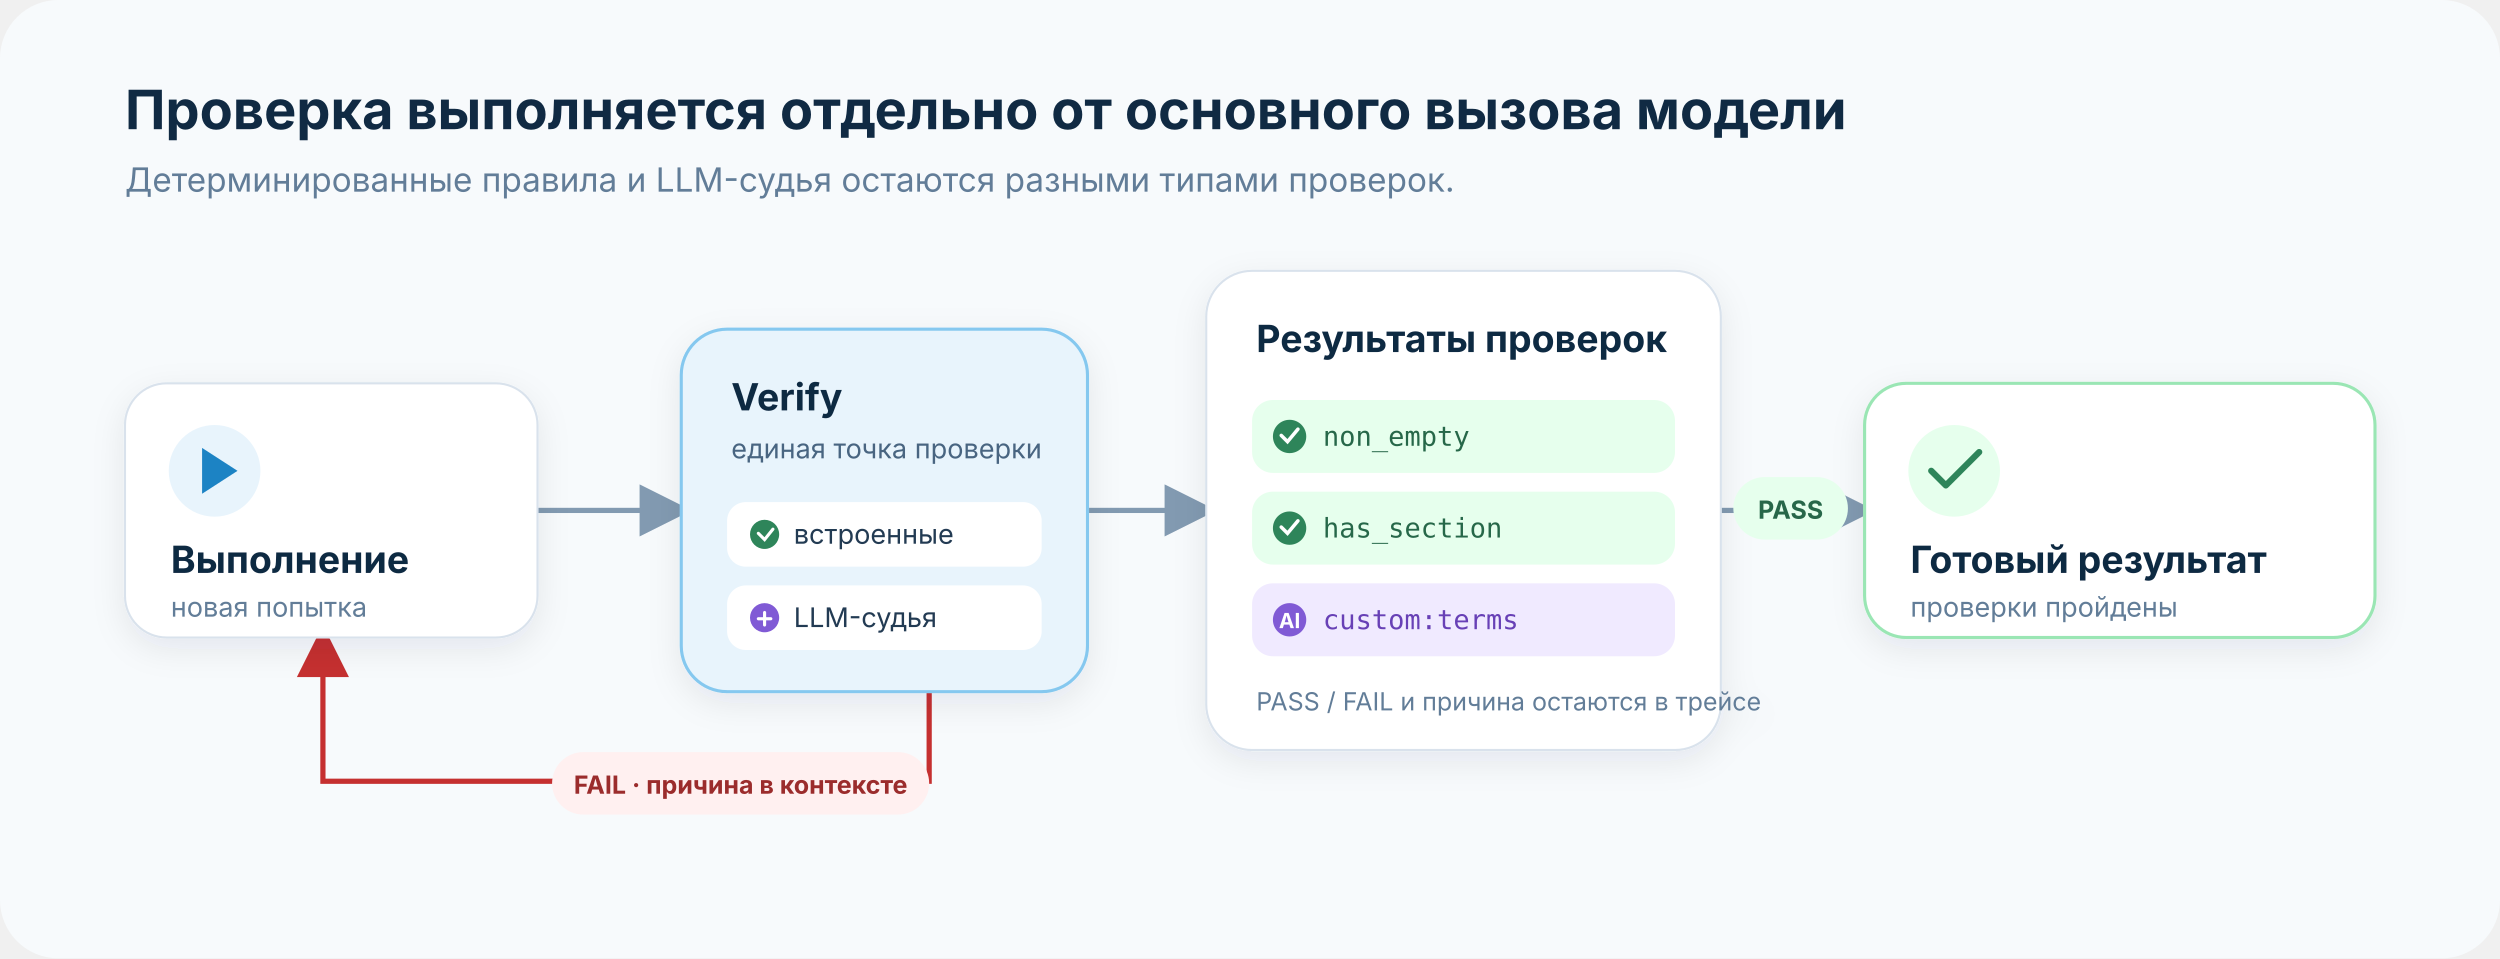
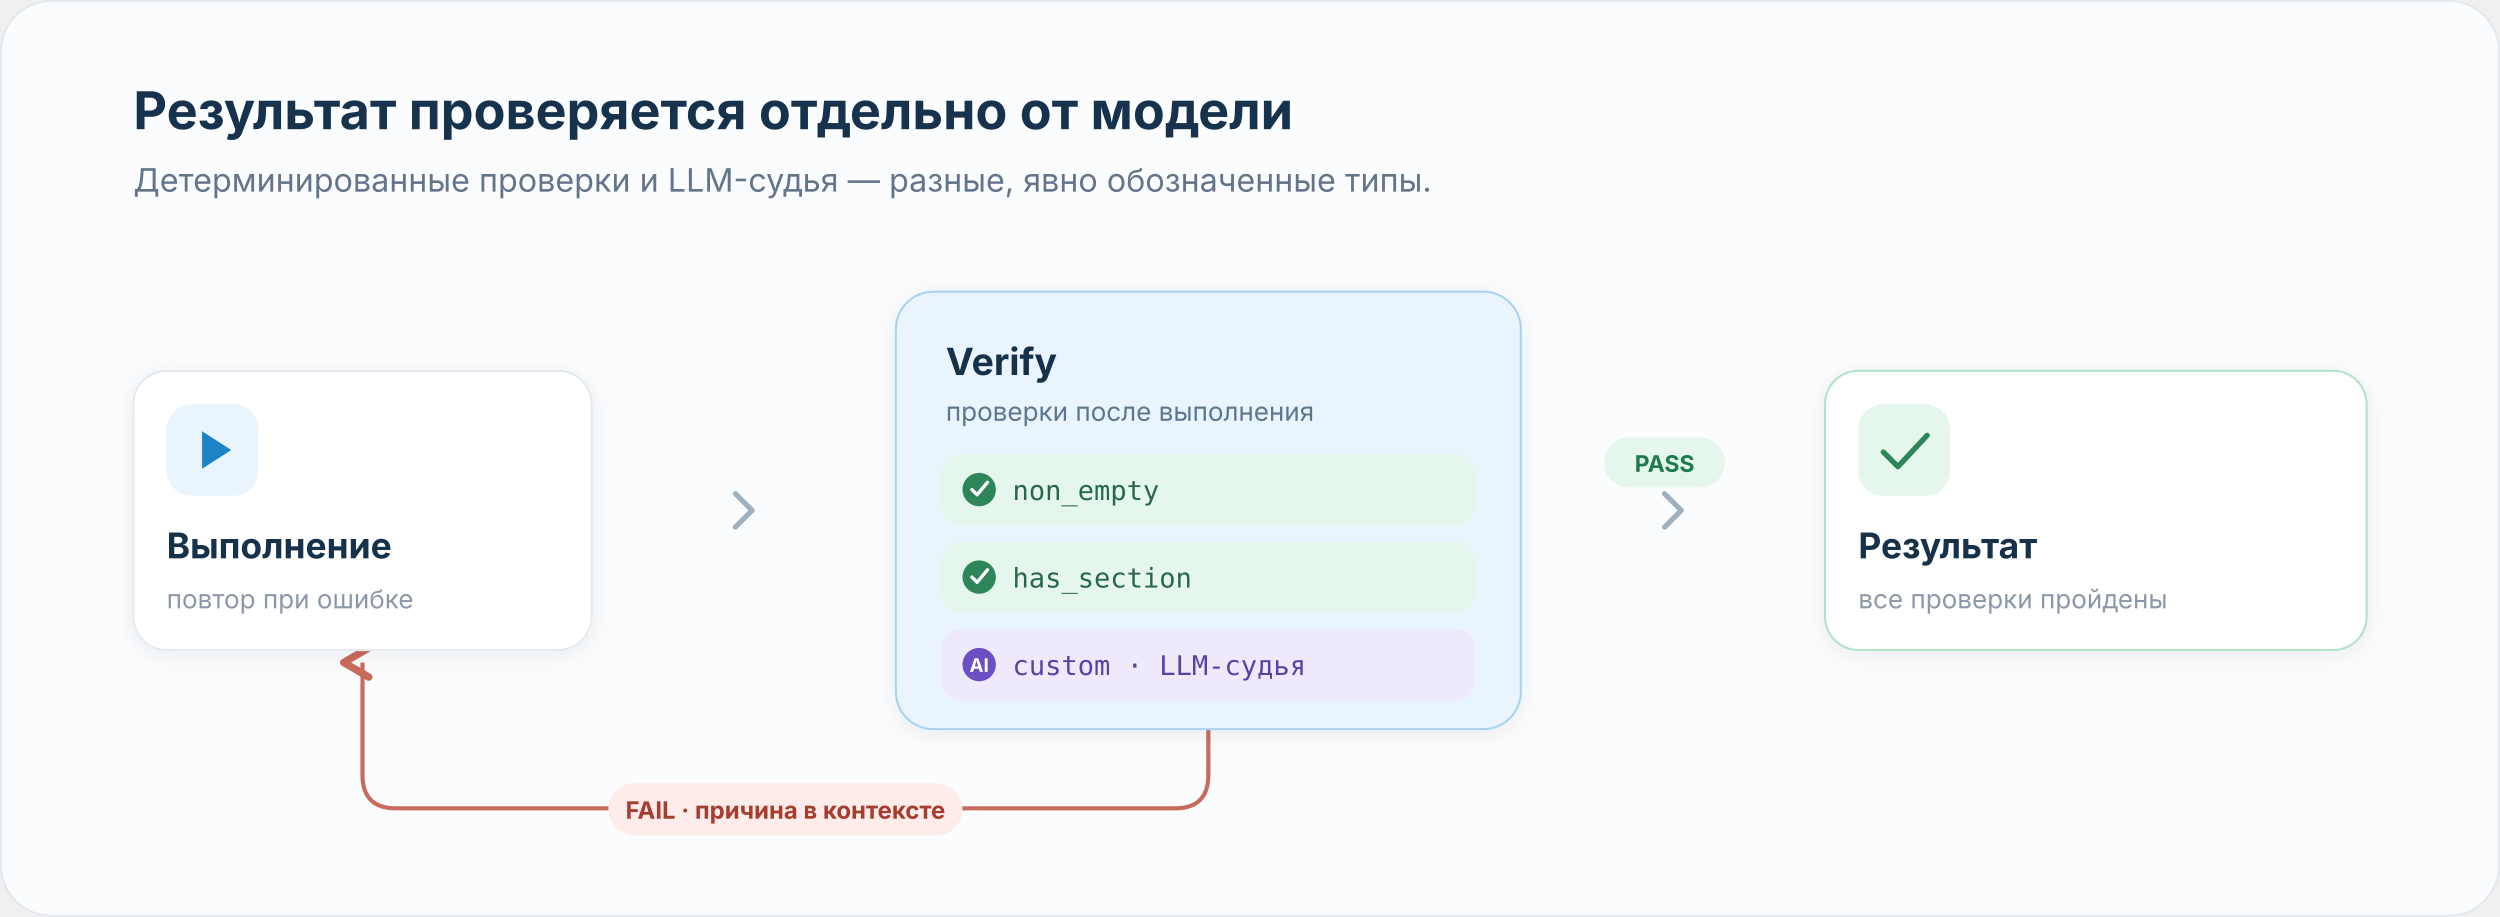
- <svg xmlns="http://www.w3.org/2000/svg" width="1200" height="460" viewBox="0 0 1200 460" role="img" aria-labelledby="title desc">
+ <svg xmlns="http://www.w3.org/2000/svg" width="1200" height="440" viewBox="0 0 1200 440" role="img" aria-labelledby="vfTitle vfDesc">
  <defs>
-     <marker id="arrow" markerWidth="10" markerHeight="10" refX="8" refY="5" orient="auto">
-       <path d="M0 0L10 5L0 10Z" fill="#829ab1" />
+     <filter id="vfShadow" x="-20%" y="-40%" width="140%" height="200%">
+       <feDropShadow dx="0" dy="2" stdDeviation="5" flood-color="#0f2b46" flood-opacity="0.07" />
+     </filter>
+     <marker id="vfArrowRed" markerWidth="9" markerHeight="9" refX="4.5" refY="6.5" orient="auto">
+       <path d="M1 8L4.5 2L8 8" fill="none" stroke="#c86b5d" stroke-width="1.8" stroke-linecap="round" stroke-linejoin="round" />
    </marker>
-     <marker id="arrowRed" markerWidth="10" markerHeight="10" refX="8" refY="5" orient="auto">
-       <path d="M0 0L10 5L0 10Z" fill="#c53030" />
-     </marker>
-     <filter id="shadow" x="-10%" y="-20%" width="120%" height="150%">
-       <feDropShadow dx="0" dy="5" stdDeviation="8" flood-color="#102a43" flood-opacity=".08" />
-     </filter>
  </defs>
-   <rect width="1200" height="460" rx="28" fill="#f7fafc" />
-   <text x="60" y="62" fill="#102a43" font-family="Inter, -apple-system, BlinkMacSystemFont, 'Segoe UI', sans-serif" font-size="26" font-weight="650">Проверка выполняется отдельно от основного вызова модели</text>
-   <text x="60" y="92" fill="#627d98" font-family="Inter, -apple-system, BlinkMacSystemFont, 'Segoe UI', sans-serif" font-size="16">Детерминированные правила и LLM-судья остаются разными типами проверок.</text>
-   <g fill="none" stroke="#829ab1" stroke-width="2.5" marker-end="url(#arrow)">
-     <path d="M258 245H327" />
-     <path d="M522 245H579" />
-     <path d="M826 245H895" />
-   </g>
-   <path d="M446 315V375H155V305" fill="none" stroke="#c53030" stroke-width="2.5" marker-end="url(#arrowRed)" />
-   <g font-family="Inter, -apple-system, BlinkMacSystemFont, 'Segoe UI', sans-serif" filter="url(#shadow)">
-     <g transform="translate(60 184)">
-       <rect width="198" height="122" rx="20" fill="#ffffff" stroke="#d9e2ec" />
-       <circle cx="43" cy="42" r="22" fill="#e8f4fc" />
-       <path d="M37 31L54 42L37 53Z" fill="#1d83c4" />
-       <text x="22" y="91" fill="#102a43" font-size="18" font-weight="700">Выполнение</text>
-       <text x="22" y="112" fill="#627d98" font-size="13">новая попытка</text>
+   <rect x="0.5" y="0.5" width="1199" height="439" rx="24" fill="#fbfcfe" stroke="#e4e9f0" />
+   <g font-family="Inter, -apple-system, 'Segoe UI', sans-serif">
+     <text x="64" y="62" fill="#16324c" font-size="25" font-weight="650">Результат проверяется отдельно от модели</text>
+     <text x="64" y="92" fill="#64748b" font-size="15.5">Детерминированные проверки и LLM-судья — разные, явно обозначенные типы.</text>
+     <g stroke="#9fb0c1" stroke-width="2.5" fill="none" stroke-linecap="round" stroke-linejoin="round">
+       <path d="M353 237L361 245L353 253" />
+       <path d="M799 237L807 245L799 253" />
    </g>
-     <g transform="translate(327 158)">
-       <rect width="195" height="174" rx="22" fill="#e8f4fc" stroke="#85c8ef" stroke-width="1.5" />
-       <text x="24" y="39" fill="#102a43" font-size="18" font-weight="700">Verify</text>
-       <text x="24" y="62" fill="#486581" font-size="13">единая точка проверки</text>
-       <rect x="22" y="83" width="151" height="31" rx="9" fill="#ffffff" />
-       <circle cx="40" cy="98.5" r="7" fill="#2f855a" />
-       <path d="M37 98L40 101L44 96" fill="none" stroke="#ffffff" stroke-width="1.5" stroke-linecap="round" />
-       <text x="54" y="103" fill="#243b53" font-size="13">встроенные</text>
-       <rect x="22" y="123" width="151" height="31" rx="9" fill="#ffffff" />
-       <circle cx="40" cy="138.5" r="7" fill="#805ad5" />
-       <path d="M37 139H43M40 136V142" stroke="#ffffff" stroke-width="1.5" stroke-linecap="round" />
-       <text x="54" y="143" fill="#243b53" font-size="13">LLM-судья</text>
+     <path d="M580 350V372Q580 388 564 388H190Q174 388 174 372V318" fill="none" stroke="#c86b5d" stroke-width="2" marker-end="url(#vfArrowRed)" />
+     <rect x="770" y="210" width="58" height="24" rx="12" fill="#e5f6ec" />
+     <text x="799" y="226.5" fill="#1f7a4d" text-anchor="middle" font-size="11" font-weight="700">PASS</text>
+     <g filter="url(#vfShadow)">
+       <g transform="translate(64 178)">
+         <rect width="220" height="134" rx="16" fill="#ffffff" stroke="#e4e9f0" />
+         <rect x="16" y="16" width="44" height="44" rx="12" fill="#eaf4fc" />
+         <path d="M33 29l14 9-14 9z" fill="#1d83c4" />
+         <text x="16" y="90" fill="#16324c" font-size="17" font-weight="650">Выполнение</text>
+         <text x="16" y="114" fill="#8b98a9" font-size="12.5">повтор при ошибке</text>
+       </g>
+       <g transform="translate(430 140)">
+         <rect width="300" height="210" rx="18" fill="#eaf4fc" stroke="#a8d2ee" />
+         <text x="24" y="40" fill="#16324c" font-size="18" font-weight="700">Verify</text>
+         <text x="24" y="62" fill="#5b7590" font-size="12.5">проверки после выполнения</text>
+         <g transform="translate(22 78)">
+           <rect width="256" height="34" rx="9" fill="#e5f6ec" />
+           <circle cx="18" cy="17" r="8" fill="#2f855a" />
+           <path d="M14.5 17l2.5 2.5 5-6" fill="none" stroke="#ffffff" stroke-width="1.6" stroke-linecap="round" stroke-linejoin="round" />
+           <text x="34" y="22" fill="#276749" font-size="13" font-family="'SF Mono', Consolas, monospace">non_empty</text>
+         </g>
+         <g transform="translate(22 120)">
+           <rect width="256" height="34" rx="9" fill="#e5f6ec" />
+           <circle cx="18" cy="17" r="8" fill="#2f855a" />
+           <path d="M14.5 17l2.5 2.5 5-6" fill="none" stroke="#ffffff" stroke-width="1.6" stroke-linecap="round" stroke-linejoin="round" />
+           <text x="34" y="22" fill="#276749" font-size="13" font-family="'SF Mono', Consolas, monospace">has_section</text>
+         </g>
+         <g transform="translate(22 162)">
+           <rect width="256" height="34" rx="9" fill="#efeafb" />
+           <circle cx="18" cy="17" r="8" fill="#6d4fc4" />
+           <text x="18" y="20.5" fill="#ffffff" text-anchor="middle" font-size="9" font-weight="700">AI</text>
+           <text x="34" y="22" fill="#5b3fa8" font-size="13" font-family="'SF Mono', Consolas, monospace">custom · LLM-судья</text>
+         </g>
+       </g>
+       <g transform="translate(876 178)">
+         <rect width="260" height="134" rx="16" fill="#ffffff" stroke="#b2e2c5" />
+         <rect x="16" y="16" width="44" height="44" rx="12" fill="#e5f6ec" />
+         <path d="M28 39l7 7 14-15" fill="none" stroke="#2f855a" stroke-width="2.6" stroke-linecap="round" stroke-linejoin="round" />
+         <text x="16" y="90" fill="#16324c" font-size="17" font-weight="650">Результат</text>
+         <text x="16" y="114" fill="#8b98a9" font-size="12.5">все проверки пройдены</text>
+       </g>
    </g>
-     <g transform="translate(579 130)">
-       <rect width="247" height="230" rx="22" fill="#ffffff" stroke="#d9e2ec" />
-       <text x="24" y="39" fill="#102a43" font-size="18" font-weight="700">Результаты проверок</text>
-       <g transform="translate(22 62)">
-         <rect width="203" height="35" rx="10" fill="#e6ffed" />
-         <circle cx="18" cy="17.5" r="8" fill="#2f855a" />
-         <path d="M14 17L17 20L22 14" fill="none" stroke="#ffffff" stroke-width="1.7" stroke-linecap="round" />
-         <text x="34" y="22" fill="#276749" font-size="13" font-family="'SFMono-Regular', Consolas, monospace">non_empty</text>
-       </g>
-       <g transform="translate(22 106)">
-         <rect width="203" height="35" rx="10" fill="#e6ffed" />
-         <circle cx="18" cy="17.5" r="8" fill="#2f855a" />
-         <path d="M14 17L17 20L22 14" fill="none" stroke="#ffffff" stroke-width="1.7" stroke-linecap="round" />
-         <text x="34" y="22" fill="#276749" font-size="13" font-family="'SFMono-Regular', Consolas, monospace">has_section</text>
-       </g>
-       <g transform="translate(22 150)">
-         <rect width="203" height="35" rx="10" fill="#f0eaff" />
-         <circle cx="18" cy="17.5" r="8" fill="#805ad5" />
-         <text x="18" y="21.5" fill="#ffffff" text-anchor="middle" font-size="10" font-weight="700">AI</text>
-         <text x="34" y="22" fill="#6741b6" font-size="13" font-family="'SFMono-Regular', Consolas, monospace">custom:terms</text>
-       </g>
-       <text x="24" y="211" fill="#627d98" font-size="12">PASS / FAIL и причина остаются в трейсе</text>
-     </g>
-     <g transform="translate(895 184)">
-       <rect width="245" height="122" rx="20" fill="#ffffff" stroke="#9ae6b4" stroke-width="1.5" />
-       <circle cx="43" cy="42" r="22" fill="#e6ffed" />
-       <path d="M32 42L39 49L55 33" fill="none" stroke="#2f855a" stroke-width="3" stroke-linecap="round" stroke-linejoin="round" />
-       <text x="22" y="91" fill="#102a43" font-size="18" font-weight="700">Готовый результат</text>
-       <text x="22" y="112" fill="#627d98" font-size="13">проверки пройдены</text>
-     </g>
-   </g>
-   <g font-family="Inter, -apple-system, BlinkMacSystemFont, 'Segoe UI', sans-serif">
-     <rect x="265" y="361" width="181" height="30" rx="15" fill="#fff0f0" />
-     <text x="355.5" y="381" fill="#9b2c2c" text-anchor="middle" font-size="12" font-weight="700">FAIL · причина в контексте</text>
-     <rect x="832" y="229" width="55" height="30" rx="15" fill="#e6ffed" />
-     <text x="859.5" y="249" fill="#276749" text-anchor="middle" font-size="12" font-weight="700">PASS</text>
+     <rect x="292" y="376" width="170" height="25" rx="12.5" fill="#fdecea" />
+     <text x="377" y="393" fill="#a63d2e" text-anchor="middle" font-size="11.5" font-weight="700">FAIL · причина в контексте</text>
  </g>
</svg>
